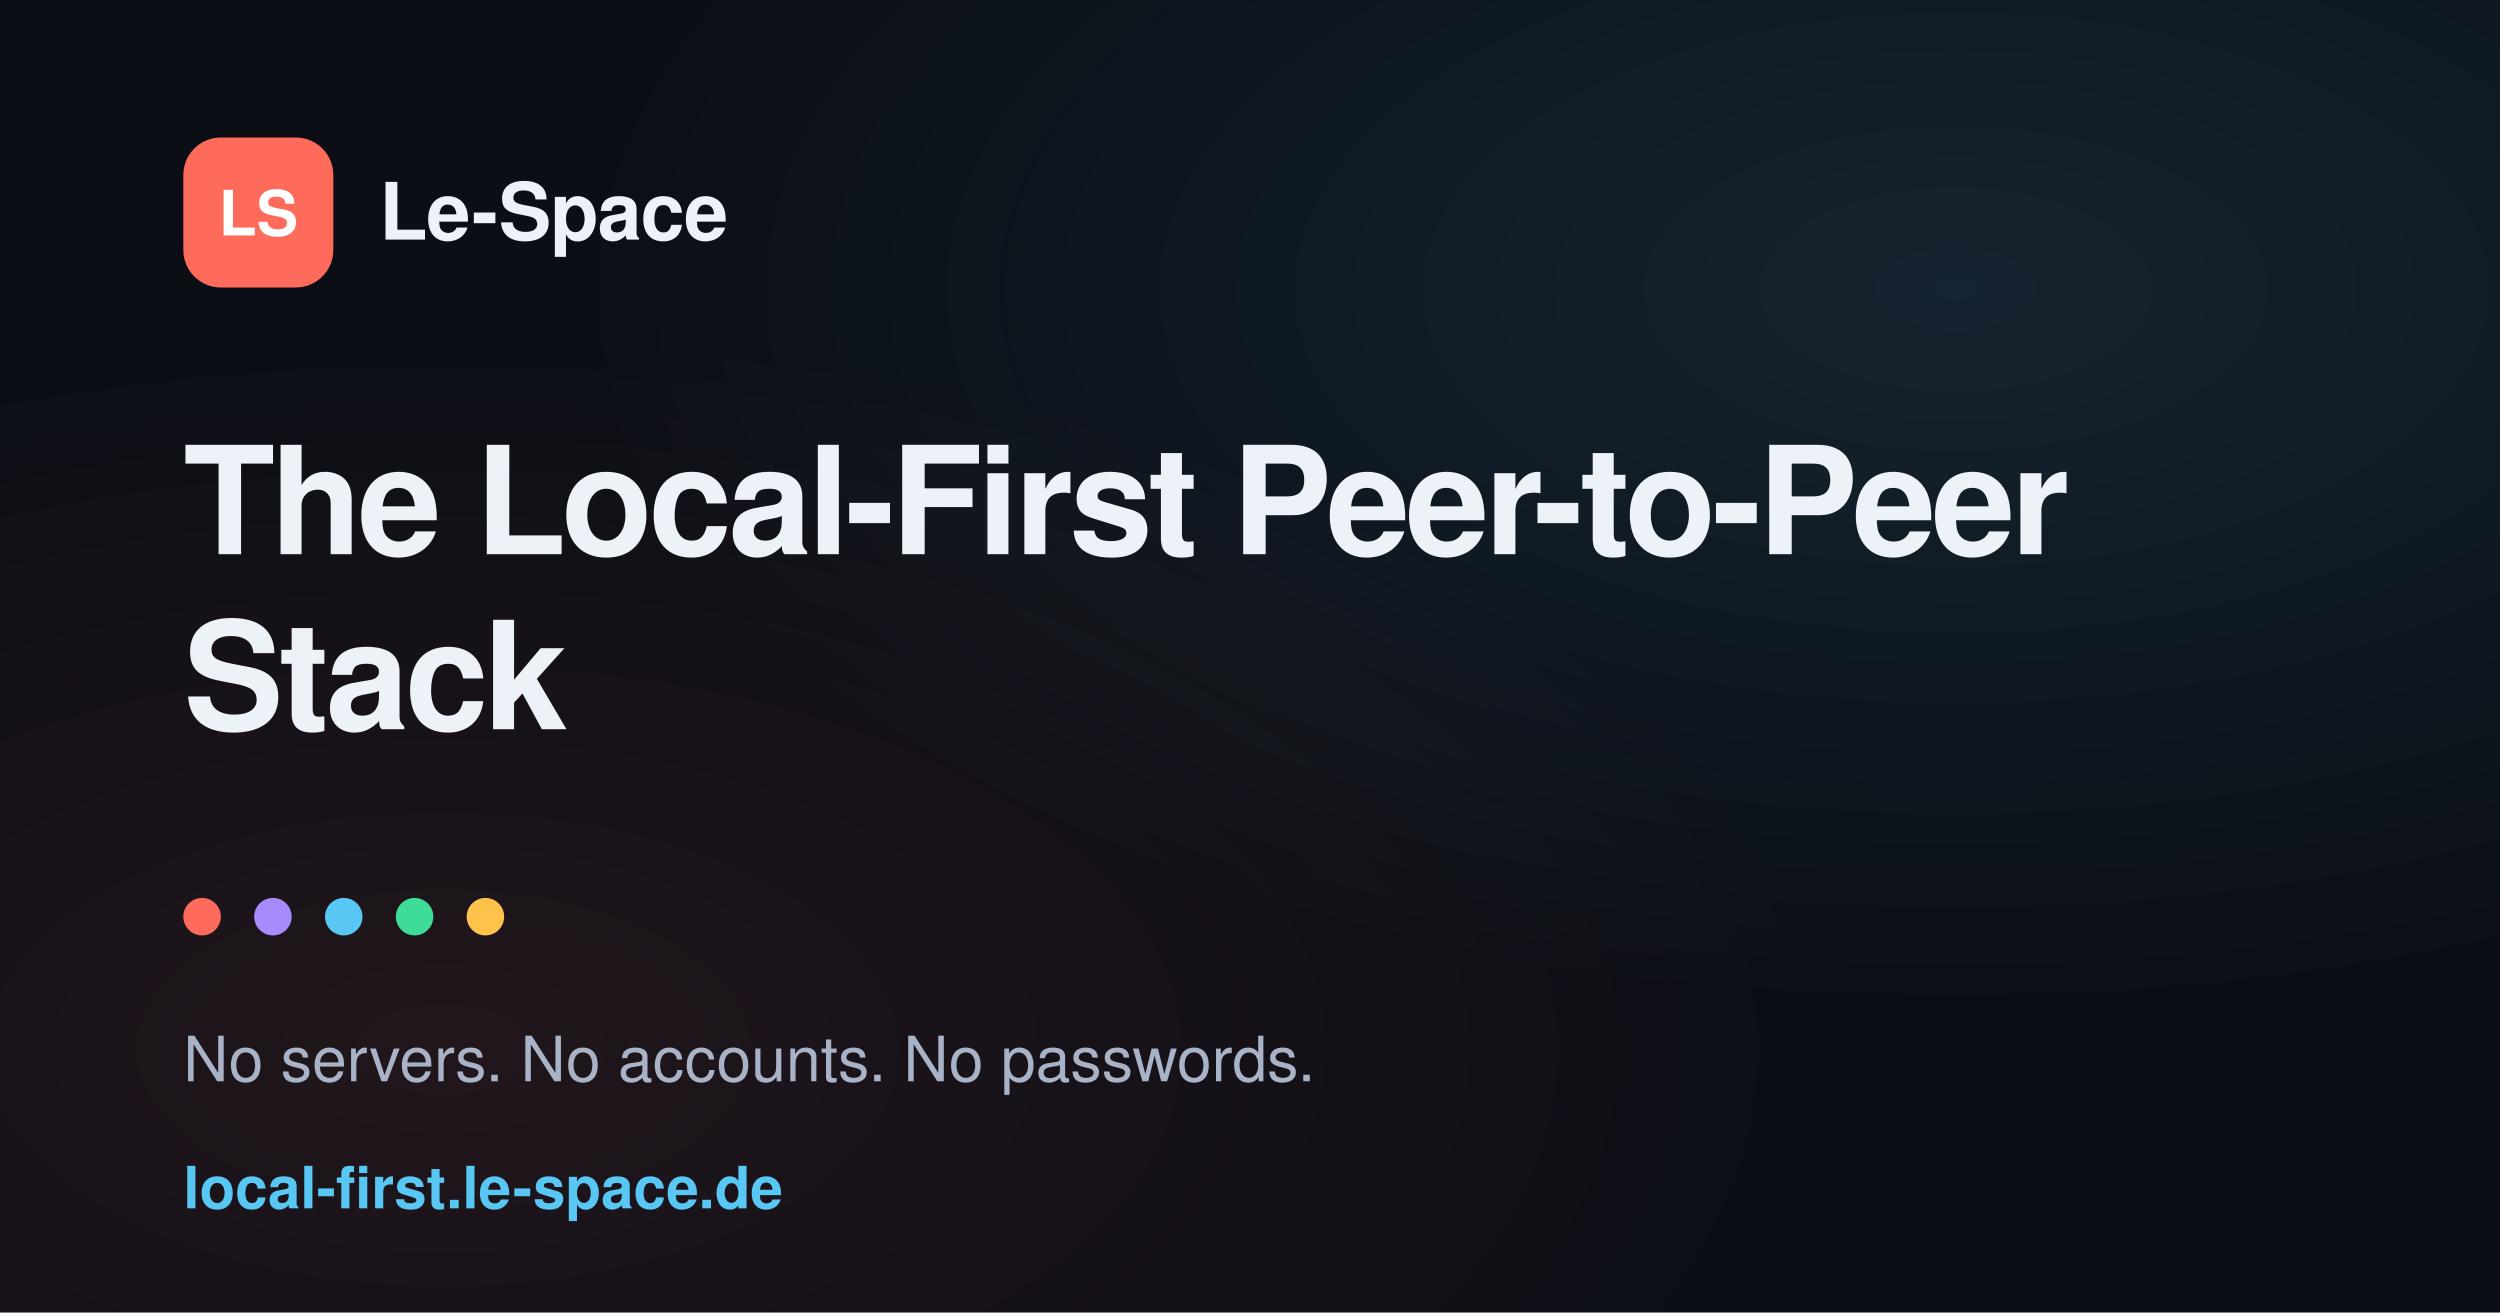
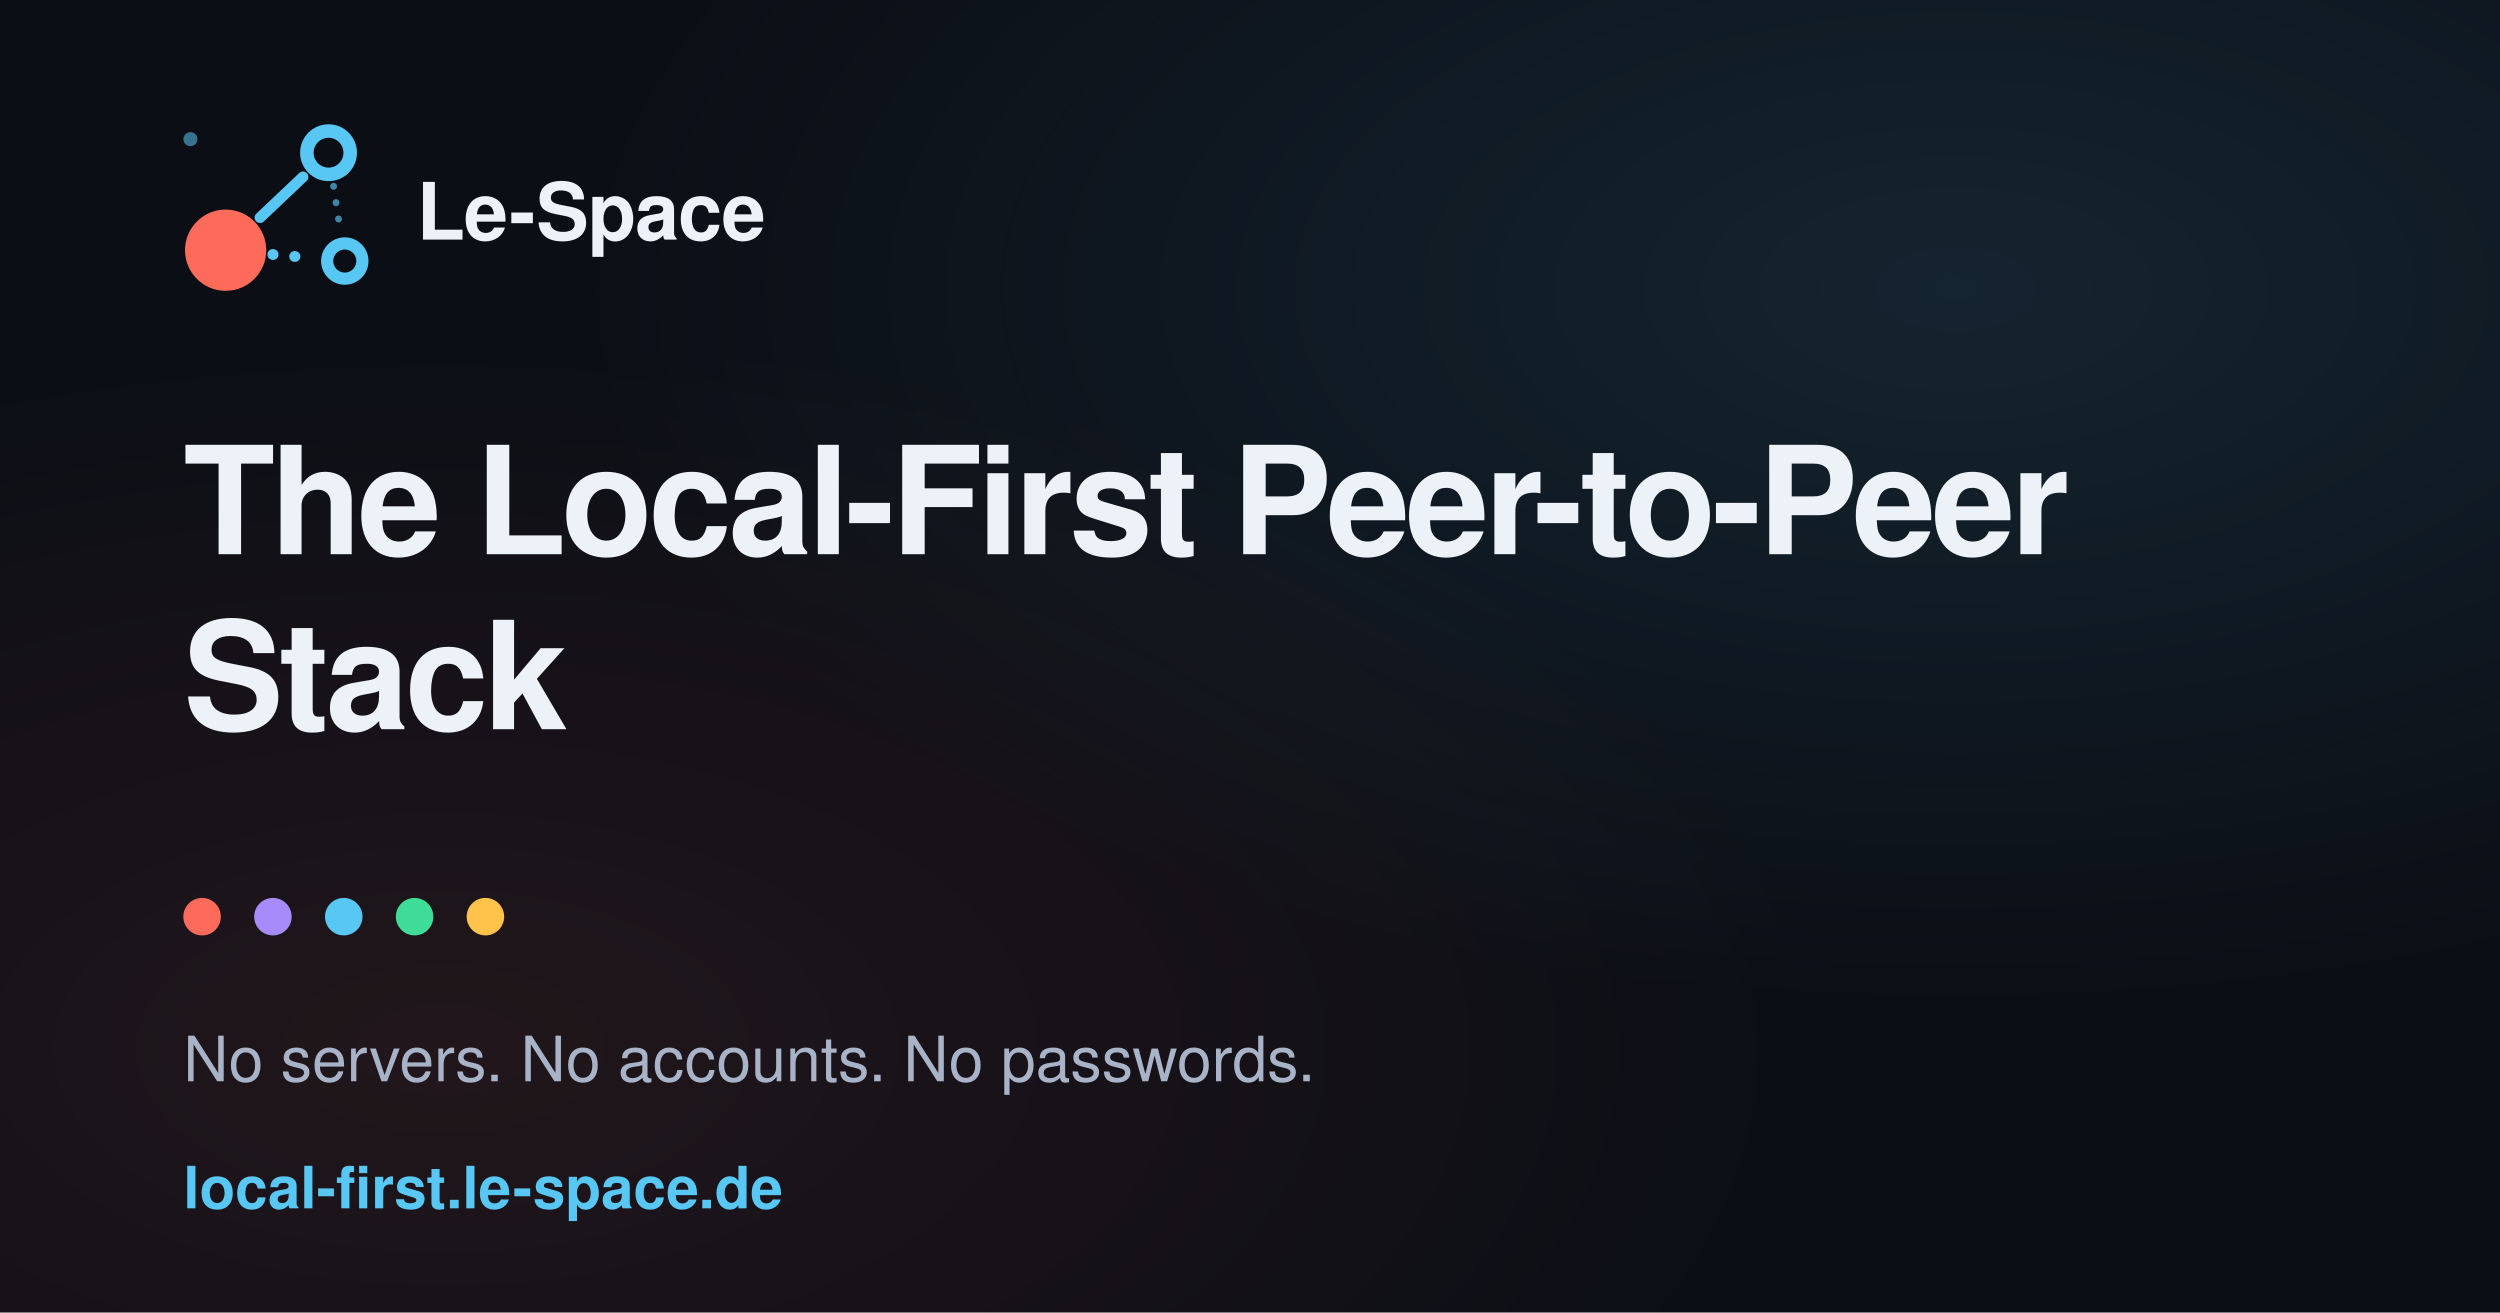
<svg xmlns="http://www.w3.org/2000/svg" width="1200" height="630" viewBox="0 0 1200 630">
  <defs>
    <radialGradient id="glowCyan" cx="0.78" cy="0.22" r="0.55">
      <stop offset="0%" stop-color="#58c7f3" stop-opacity="0.12" />
      <stop offset="100%" stop-color="#58c7f3" stop-opacity="0" />
    </radialGradient>
    <radialGradient id="glowCoral" cx="0.18" cy="0.80" r="0.55">
      <stop offset="0%" stop-color="#ff6b5b" stop-opacity="0.09" />
      <stop offset="100%" stop-color="#ff6b5b" stop-opacity="0" />
    </radialGradient>
  </defs>
  <rect width="1200" height="630" fill="#0b0e15" />
  <rect width="1200" height="630" fill="url(#glowCyan)" />
  <rect width="1200" height="630" fill="url(#glowCoral)" />
-   <rect x="88" y="66" width="72" height="72" rx="18" fill="#ff6b5b" />
-   <text x="124" y="113" text-anchor="middle" fill="#ffffff" font-family="Helvetica, Arial, sans-serif" font-size="30" font-weight="bold">LS</text>
-   <text x="182" y="115" fill="#edf1f8" font-family="Helvetica, Arial, sans-serif" font-size="38" font-weight="bold" letter-spacing="-0.5">Le-Space</text>
+   <g transform="translate(69.3, 39.5) scale(1.3)">
+     <line x1="42.7" y1="49.96" x2="58.56" y2="34.94" stroke="#58C7F3" stroke-width="4" stroke-linecap="round" />
+     <line x1="47.43" y1="63.58" x2="62.8" y2="64.98" stroke="#58C7F3" stroke-width="4" stroke-linecap="round" stroke-dasharray="0.1 8" />
+     <line x1="69.85" y1="38.36" x2="72.41" y2="55.37" stroke="#58C7F3" stroke-width="2.5" stroke-linecap="round" stroke-dasharray="0.1 6" opacity="0.65" />
+     <circle cx="30" cy="62" r="15" fill="#FF6B5B" />
+     <circle cx="68" cy="26" r="8" fill="none" stroke="#58C7F3" stroke-width="5" />
+     <circle cx="74" cy="66" r="6.5" fill="none" stroke="#58C7F3" stroke-width="4.5" />
+     <circle cx="17" cy="21" r="2.6" fill="#58C7F3" opacity="0.55" />
+   </g>
+   <text x="200" y="115" fill="#edf1f8" font-family="Helvetica, Arial, sans-serif" font-size="38" font-weight="bold" letter-spacing="-0.5">Le-Space</text>
  <text x="88" y="266" fill="#edf1f8" font-family="Helvetica, Arial, sans-serif" font-size="72" font-weight="bold" letter-spacing="-2">The Local-First Peer-to-Peer</text>
  <text x="88" y="350" fill="#edf1f8" font-family="Helvetica, Arial, sans-serif" font-size="72" font-weight="bold" letter-spacing="-2">Stack</text>
  <circle cx="97" cy="440" r="9" fill="#ff6b5b" />
  <circle cx="131" cy="440" r="9" fill="#a78bfa" />
  <circle cx="165" cy="440" r="9" fill="#58c7f3" />
  <circle cx="199" cy="440" r="9" fill="#3edc97" />
  <circle cx="233" cy="440" r="9" fill="#ffc24b" />
  <text x="88" y="519" fill="#a8b3c7" font-family="Helvetica, Arial, sans-serif" font-size="30">No servers. No accounts. No passwords.</text>
  <text x="88" y="580" fill="#58c7f3" font-family="Helvetica, Arial, sans-serif" font-size="28" font-weight="bold">local-first.le-space.de</text>
</svg>
